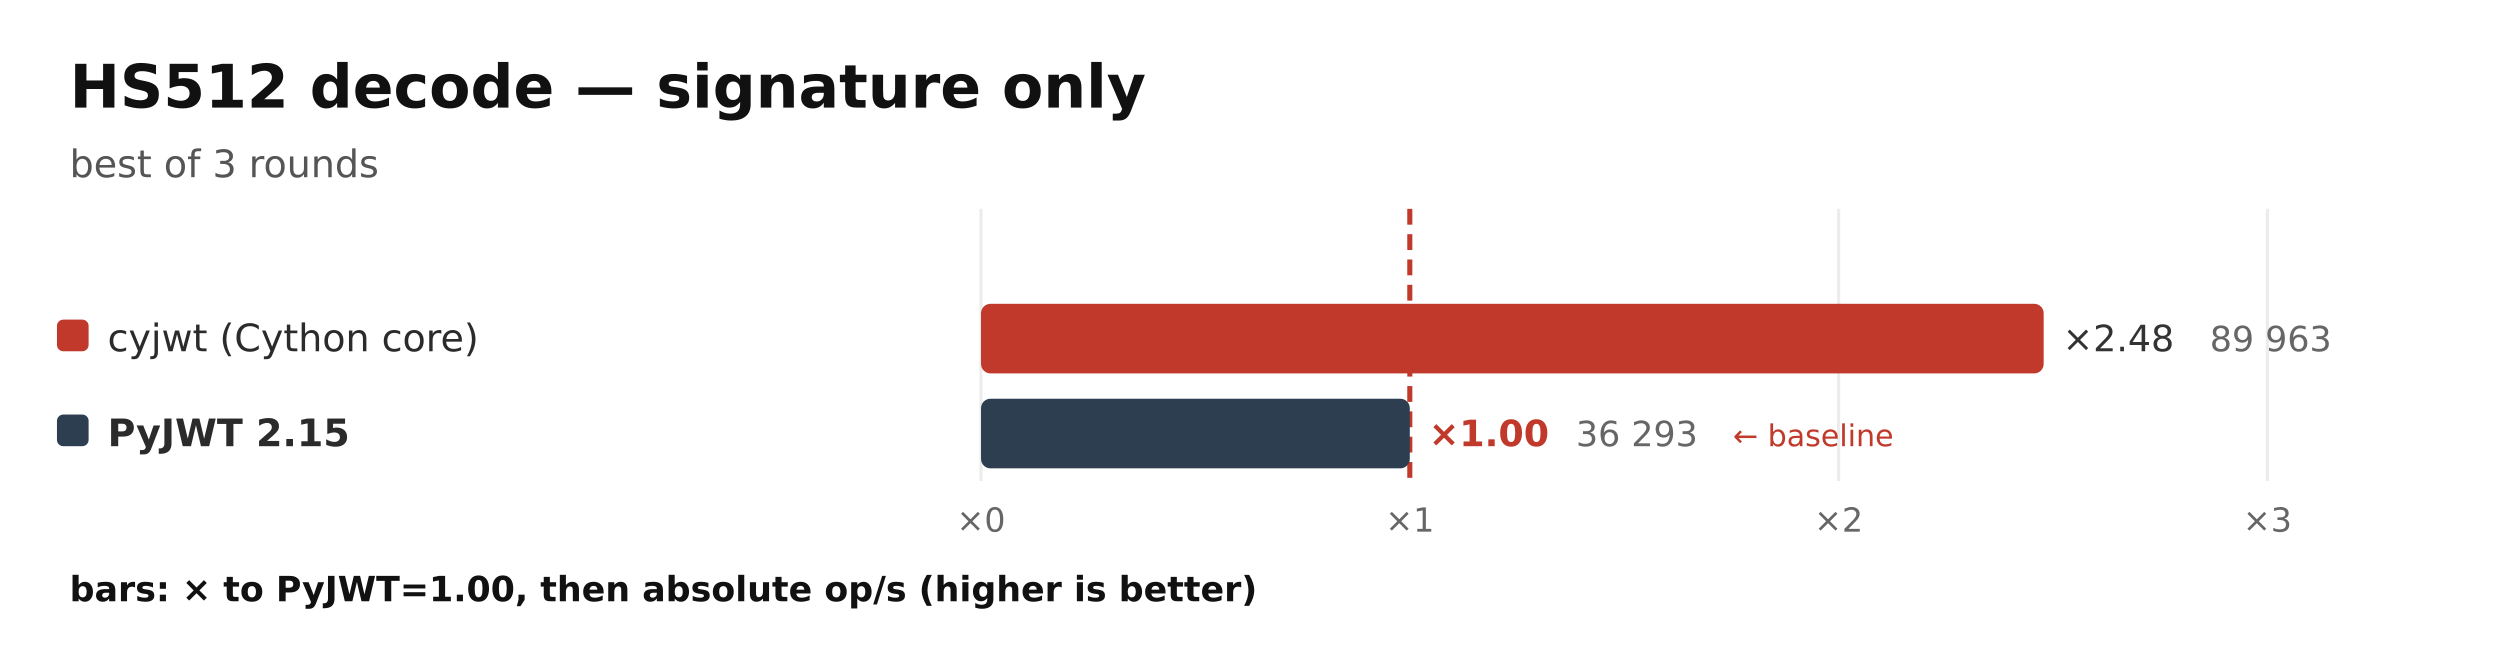
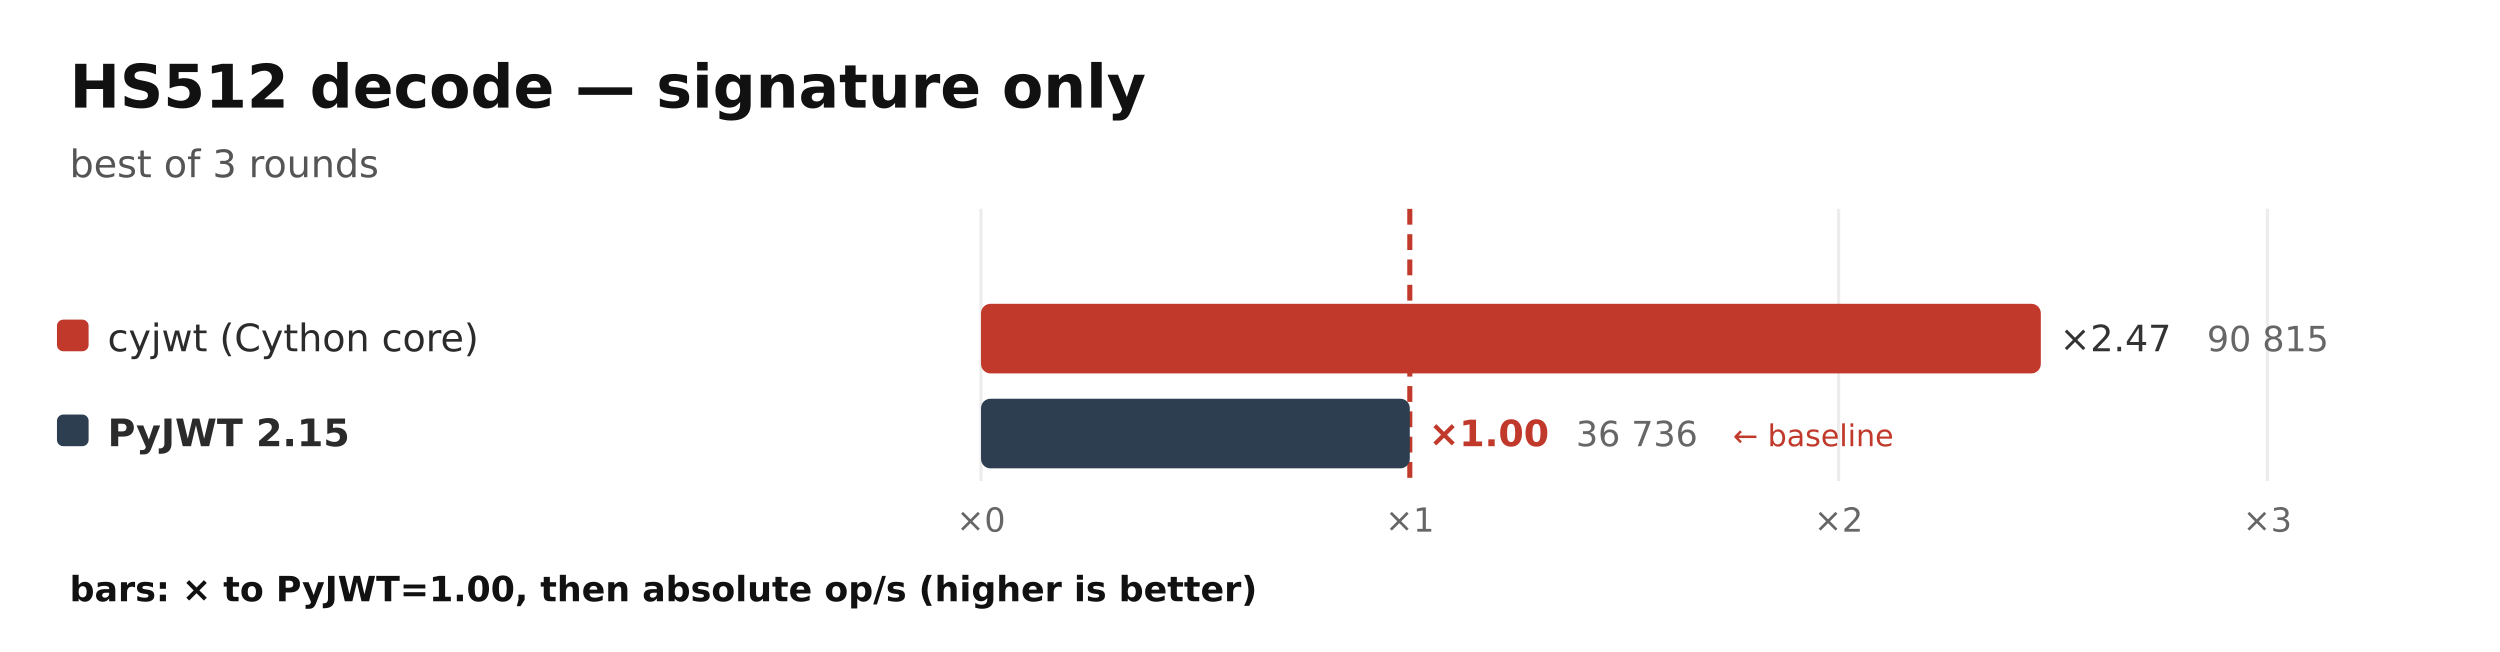
<svg xmlns="http://www.w3.org/2000/svg" width="790" height="206" viewBox="0 0 790 206" font-family="DejaVu Sans, Helvetica, Arial, sans-serif">
  <rect width="790" height="206" fill="#ffffff" />
  <text x="22" y="34" font-size="19" font-weight="700" fill="#111">HS512 decode — signature only</text>
  <text x="22" y="56" font-size="12" fill="#555">best of 3 rounds</text>
  <line x1="310.0" y1="66" x2="310.0" y2="152" stroke="#ececec" stroke-width="1" />
  <text x="310.0" y="168" font-size="10.5" fill="#666" text-anchor="middle">×0</text>
  <line x1="445.5" y1="66" x2="445.5" y2="152" stroke="#c0392b" stroke-width="1.6" stroke-dasharray="5 3" />
  <text x="445.5" y="168" font-size="10.5" fill="#666" text-anchor="middle">×1</text>
  <line x1="581.0" y1="66" x2="581.0" y2="152" stroke="#ececec" stroke-width="1" />
  <text x="581.0" y="168" font-size="10.5" fill="#666" text-anchor="middle">×2</text>
  <line x1="716.5" y1="66" x2="716.5" y2="152" stroke="#ececec" stroke-width="1" />
  <text x="716.5" y="168" font-size="10.5" fill="#666" text-anchor="middle">×3</text>
  <rect x="18" y="101" width="10" height="10" rx="2" fill="#c0392b" />
  <text x="34" y="111" font-size="12" fill="#2b2b2b">cyjwt (Cython core)</text>
-   <rect x="310" y="96" width="335.8" height="22" rx="3" fill="#c0392b" />
-   <text x="651.8" y="111" font-size="11.5" fill="#333">×2.48</text>
-   <text x="698.3" y="111" font-size="11" fill="#666">89 963</text>
+   <rect x="310" y="96" width="334.9" height="22" rx="3" fill="#c0392b" />
+   <text x="650.9" y="111" font-size="11.5" fill="#333">×2.47</text>
+   <text x="697.4" y="111" font-size="11" fill="#666">90 815</text>
  <rect x="18" y="131" width="10" height="10" rx="2" fill="#2c3e50" />
  <text x="34" y="141" font-size="12" fill="#2b2b2b" font-weight="700">PyJWT 2.15</text>
  <rect x="310" y="126" width="135.5" height="22" rx="3" fill="#2c3e50" />
  <text x="451.5" y="141" font-size="11.5" fill="#c0392b" font-weight="700">×1.00</text>
-   <text x="498.0" y="141" font-size="11" fill="#666">36 293</text>
+   <text x="498.0" y="141" font-size="11" fill="#666">36 736</text>
  <text x="547.6" y="141" font-size="9.5" fill="#c0392b">← baseline</text>
  <text x="22" y="190" font-size="11" fill="#111" font-weight="600">bars: × to PyJWT=1.00, then absolute op/s (higher is better)</text>
</svg>
